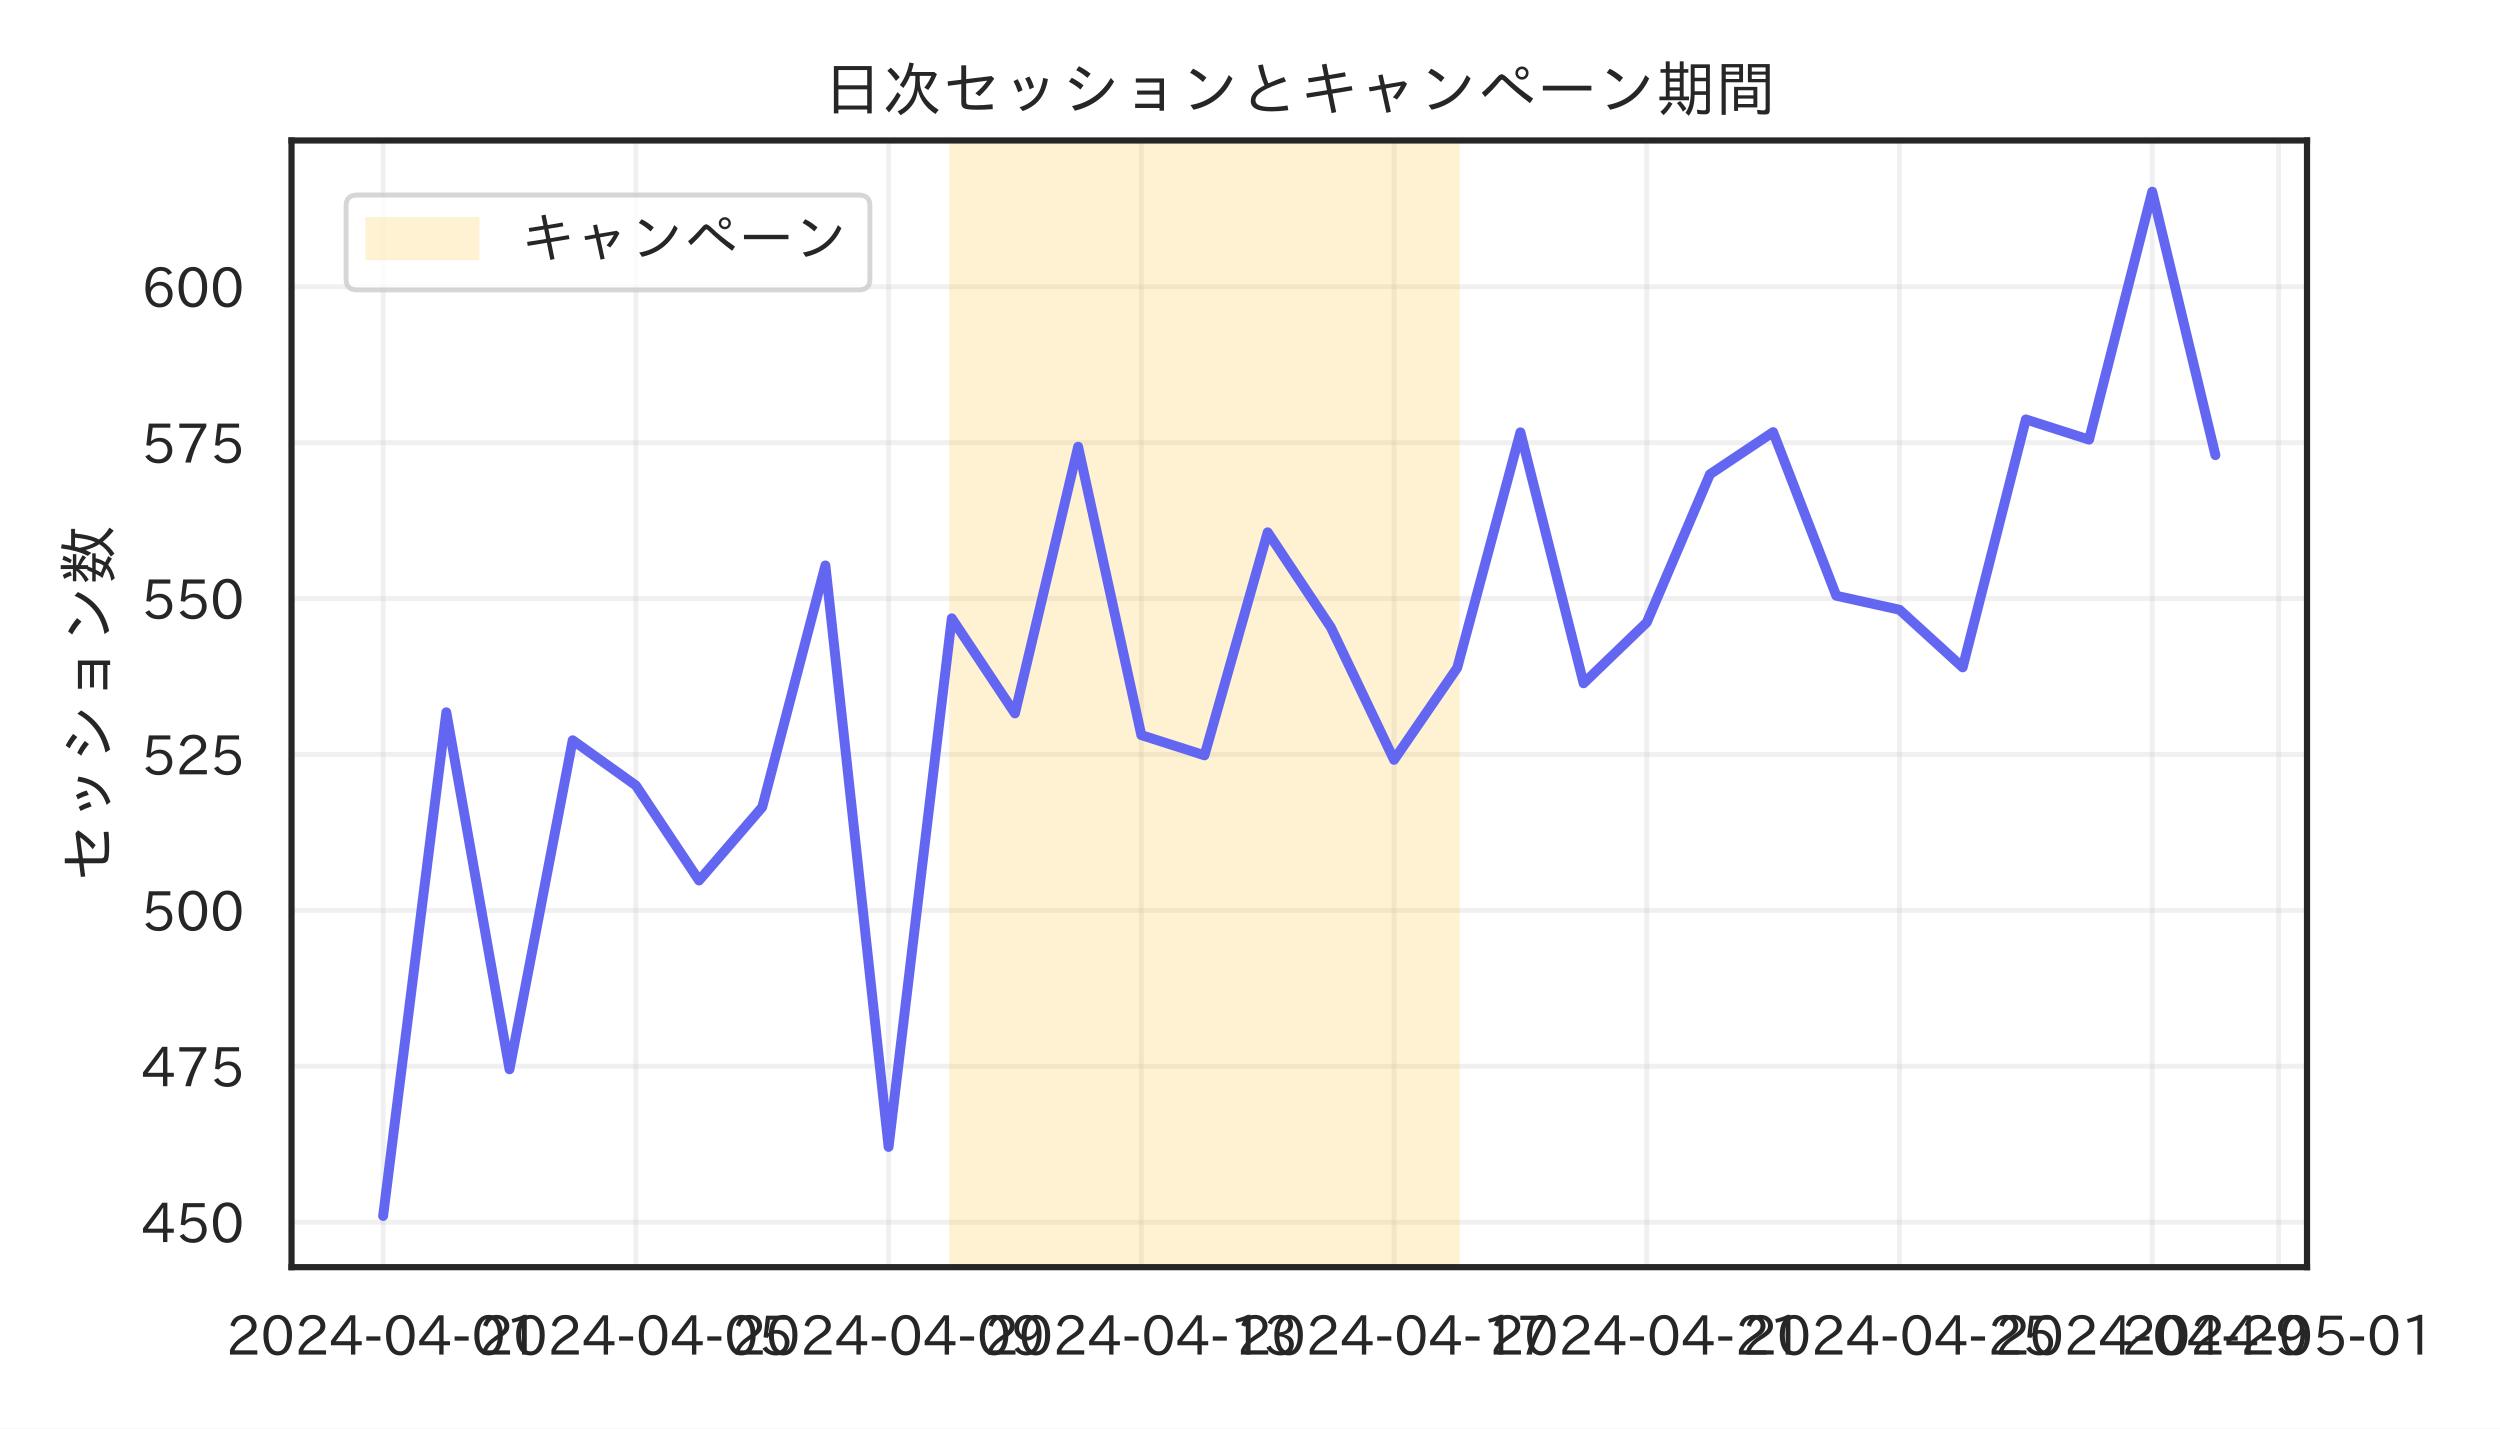
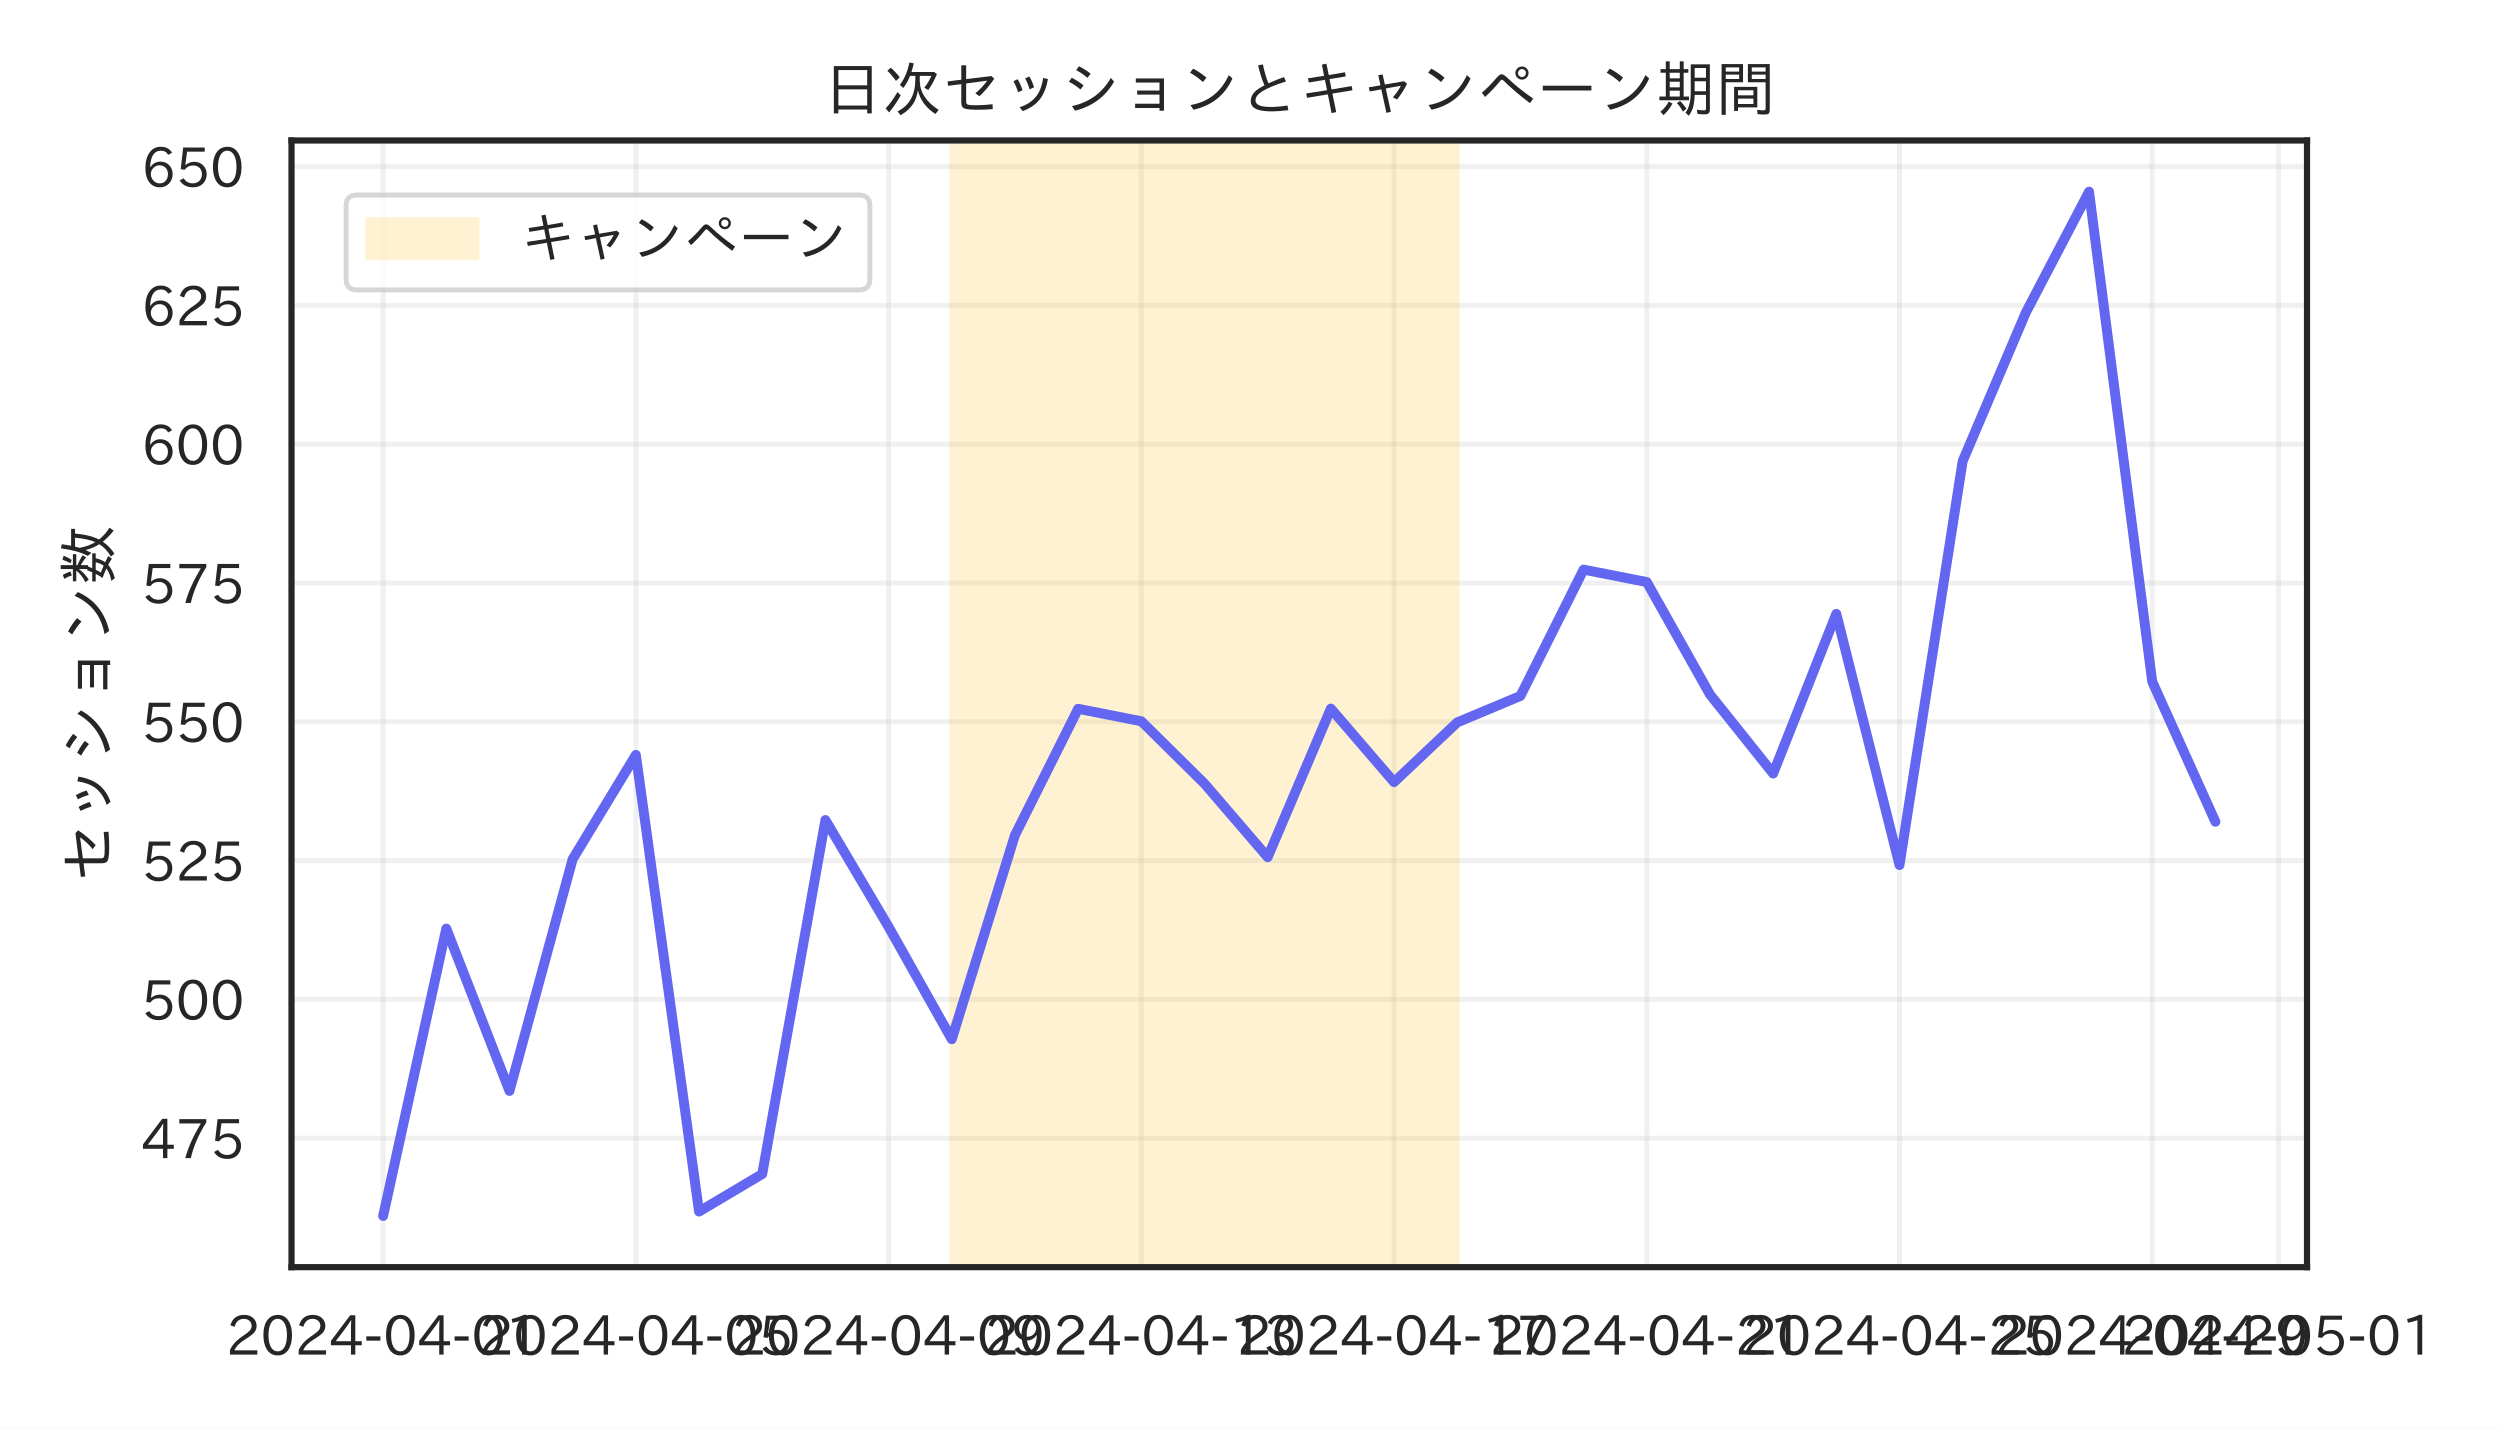
<svg xmlns="http://www.w3.org/2000/svg" xmlns:xlink="http://www.w3.org/1999/xlink" width="504pt" height="288pt" viewBox="0 0 504 288" version="1.1">
  <defs>
    <style type="text/css">*{stroke-linejoin: round; stroke-linecap: butt}</style>
  </defs>
  <g id="figure_1">
    <g id="patch_1">
      <path d="M 0 288  L 504 288  L 504 0  L 0 0  z " style="fill: #ffffff" />
    </g>
    <g id="axes_1">
      <g id="patch_2">
        <path d="M 58.77 255.46  L 465.095 255.46  L 465.095 28.32  L 58.77 28.32  z " style="fill: #ffffff" />
      </g>
      <g id="matplotlib.axis_1">
        <g id="xtick_1">
          <g id="line2d_1">
-             <path d="M 77.239 255.46  L 77.239 28.32  " clip-path="url(#pba452b7350)" style="fill: none; stroke: #cccccc; stroke-opacity: 0.3; stroke-linecap: round" />
+             <path d="M 77.239 255.46  L 77.239 28.32  " clip-path="url(#pf6997ef265)" style="fill: none; stroke: #cccccc; stroke-opacity: 0.3; stroke-linecap: round" />
          </g>
          <g id="text_1">
            <g style="fill: #262626" transform="translate(45.58854 273.1997) scale(0.11 -0.11)">
              <defs>
                <path id="IPAexGothic-32" d="M 3659 63  L 447 63  L 447 594  Q 825 1475 1894 2203  L 2072 2322  Q 2619 2697 2791 2906  Q 2988 3153 2988 3444  Q 2988 3772 2756 4003  Q 2500 4259 2084 4259  Q 1250 4259 991 3328  L 497 3506  Q 853 4725 2116 4725  Q 2806 4725 3216 4316  Q 3575 3947 3575 3425  Q 3575 3038 3344 2722  Q 3131 2416 2366 1938  L 2231 1856  Q 1256 1253 978 569  L 3659 569  L 3659 63  z " transform="scale(0.015625)" />
                <path id="IPAexGothic-30" d="M 2038 4725  Q 2881 4725 3334 3944  Q 3694 3325 3694 2344  Q 3694 1372 3334 741  Q 2888 -31 2016 -31  Q 1147 -31 700 741  Q 341 1372 341 2350  Q 341 3713 1000 4334  Q 1419 4725 2038 4725  z M 2016 4266  Q 1516 4266 1228 3759  Q 934 3247 934 2344  Q 934 1456 1222 947  Q 1513 447 2016 447  Q 2619 447 2909 1153  Q 3100 1622 3100 2375  Q 3100 3256 2806 3759  Q 2509 4266 2016 4266  z " transform="scale(0.015625)" />
                <path id="IPAexGothic-34" d="M 3813 1159  L 3059 1159  L 3059 63  L 2547 63  L 2547 1159  L 197 1159  L 197 1672  L 2456 4678  L 3059 4678  L 3059 1634  L 3813 1634  L 3813 1159  z M 2578 4109  L 2559 4109  Q 2278 3656 2003 3284  L 759 1634  L 2547 1634  L 2547 3144  Q 2547 3481 2578 4109  z " transform="scale(0.015625)" />
                <path id="IPAexGothic-2d" d="M 1969 1703  L 319 1703  L 319 2203  L 1969 2203  L 1969 1703  z " transform="scale(0.015625)" />
                <path id="IPAexGothic-31" d="M 2463 63  L 1900 63  L 1900 4103  Q 1372 3922 788 3797  L 684 4231  Q 1519 4441 2106 4731  L 2463 4731  L 2463 63  z " transform="scale(0.015625)" />
              </defs>
              <use xlink:href="#IPAexGothic-32" />
              <use xlink:href="#IPAexGothic-30" transform="translate(62.98828 0)" />
              <use xlink:href="#IPAexGothic-32" transform="translate(125.9766 0)" />
              <use xlink:href="#IPAexGothic-34" transform="translate(188.9648 0)" />
              <use xlink:href="#IPAexGothic-2d" transform="translate(251.9531 0)" />
              <use xlink:href="#IPAexGothic-30" transform="translate(287.7441 0)" />
              <use xlink:href="#IPAexGothic-34" transform="translate(350.7324 0)" />
              <use xlink:href="#IPAexGothic-2d" transform="translate(413.7207 0)" />
              <use xlink:href="#IPAexGothic-30" transform="translate(449.5117 0)" />
              <use xlink:href="#IPAexGothic-31" transform="translate(512.5 0)" />
            </g>
          </g>
        </g>
        <g id="xtick_2">
          <g id="line2d_2">
-             <path d="M 128.189 255.46  L 128.189 28.32  " clip-path="url(#pba452b7350)" style="fill: none; stroke: #cccccc; stroke-opacity: 0.3; stroke-linecap: round" />
+             <path d="M 128.189 255.46  L 128.189 28.32  " clip-path="url(#pf6997ef265)" style="fill: none; stroke: #cccccc; stroke-opacity: 0.3; stroke-linecap: round" />
          </g>
          <g id="text_2">
            <g style="fill: #262626" transform="translate(96.53839 273.1997) scale(0.11 -0.11)">
              <defs>
                <path id="IPAexGothic-35" d="M 1178 2603  Q 1634 2963 2172 2963  Q 2816 2963 3241 2528  Q 3638 2113 3638 1497  Q 3638 938 3297 513  Q 2869 -31 2031 -31  Q 959 -31 469 784  L 938 1028  Q 1309 434 2013 434  Q 2466 434 2769 716  Q 3081 1013 3081 1503  Q 3081 1966 2806 2241  Q 2519 2528 2056 2528  Q 1406 2528 1072 2028  L 591 2091  L 884 4634  L 3406 4634  L 3406 4153  L 1341 4153  L 1134 2603  L 1178 2603  z " transform="scale(0.015625)" />
              </defs>
              <use xlink:href="#IPAexGothic-32" />
              <use xlink:href="#IPAexGothic-30" transform="translate(62.98828 0)" />
              <use xlink:href="#IPAexGothic-32" transform="translate(125.9766 0)" />
              <use xlink:href="#IPAexGothic-34" transform="translate(188.9648 0)" />
              <use xlink:href="#IPAexGothic-2d" transform="translate(251.9531 0)" />
              <use xlink:href="#IPAexGothic-30" transform="translate(287.7441 0)" />
              <use xlink:href="#IPAexGothic-34" transform="translate(350.7324 0)" />
              <use xlink:href="#IPAexGothic-2d" transform="translate(413.7207 0)" />
              <use xlink:href="#IPAexGothic-30" transform="translate(449.5117 0)" />
              <use xlink:href="#IPAexGothic-35" transform="translate(512.5 0)" />
            </g>
          </g>
        </g>
        <g id="xtick_3">
          <g id="line2d_3">
-             <path d="M 179.139 255.46  L 179.139 28.32  " clip-path="url(#pba452b7350)" style="fill: none; stroke: #cccccc; stroke-opacity: 0.3; stroke-linecap: round" />
+             <path d="M 179.139 255.46  L 179.139 28.32  " clip-path="url(#pf6997ef265)" style="fill: none; stroke: #cccccc; stroke-opacity: 0.3; stroke-linecap: round" />
          </g>
          <g id="text_3">
            <g style="fill: #262626" transform="translate(147.4882 273.1997) scale(0.11 -0.11)">
              <defs>
                <path id="IPAexGothic-39" d="M 2984 2356  Q 2544 1716 1813 1716  Q 1253 1716 847 2056  Q 366 2459 366 3163  Q 366 3813 769 4266  Q 1181 4725 1869 4725  Q 2800 4725 3241 3950  Q 3559 3378 3559 2472  Q 3559 1250 3041 588  Q 2553 -31 1769 -31  Q 859 -31 391 703  L 853 953  Q 1156 428 1753 428  Q 2922 428 3009 2356  L 2984 2356  z M 1888 4278  Q 1450 4278 1172 3950  Q 922 3653 922 3200  Q 922 2741 1159 2478  Q 1434 2163 1906 2163  Q 2431 2163 2728 2572  Q 2925 2847 2925 3169  Q 2925 3553 2694 3863  Q 2375 4278 1888 4278  z " transform="scale(0.015625)" />
              </defs>
              <use xlink:href="#IPAexGothic-32" />
              <use xlink:href="#IPAexGothic-30" transform="translate(62.98828 0)" />
              <use xlink:href="#IPAexGothic-32" transform="translate(125.9766 0)" />
              <use xlink:href="#IPAexGothic-34" transform="translate(188.9648 0)" />
              <use xlink:href="#IPAexGothic-2d" transform="translate(251.9531 0)" />
              <use xlink:href="#IPAexGothic-30" transform="translate(287.7441 0)" />
              <use xlink:href="#IPAexGothic-34" transform="translate(350.7324 0)" />
              <use xlink:href="#IPAexGothic-2d" transform="translate(413.7207 0)" />
              <use xlink:href="#IPAexGothic-30" transform="translate(449.5117 0)" />
              <use xlink:href="#IPAexGothic-39" transform="translate(512.5 0)" />
            </g>
          </g>
        </g>
        <g id="xtick_4">
          <g id="line2d_4">
-             <path d="M 230.089 255.46  L 230.089 28.32  " clip-path="url(#pba452b7350)" style="fill: none; stroke: #cccccc; stroke-opacity: 0.3; stroke-linecap: round" />
+             <path d="M 230.089 255.46  L 230.089 28.32  " clip-path="url(#pf6997ef265)" style="fill: none; stroke: #cccccc; stroke-opacity: 0.3; stroke-linecap: round" />
          </g>
          <g id="text_4">
            <g style="fill: #262626" transform="translate(198.4381 273.1997) scale(0.11 -0.11)">
              <defs>
                <path id="IPAexGothic-33" d="M 2381 2419  Q 3506 2216 3506 1278  Q 3506 716 3128 356  Q 2709 -31 1944 -31  Q 797 -31 288 881  L 756 1131  Q 1109 441 1938 441  Q 2425 441 2694 691  Q 2950 928 2950 1291  Q 2950 1719 2566 1978  Q 2216 2213 1644 2213  L 1363 2213  L 1363 2669  L 1656 2669  Q 2231 2669 2534 2888  Q 2859 3119 2859 3509  Q 2859 3934 2494 4138  Q 2259 4278 1931 4278  Q 1238 4278 903 3578  L 434 3803  Q 897 4725 1938 4725  Q 2597 4725 3006 4394  Q 3416 4069 3416 3534  Q 3416 3028 3019 2706  Q 2763 2500 2381 2444  L 2381 2419  z " transform="scale(0.015625)" />
              </defs>
              <use xlink:href="#IPAexGothic-32" />
              <use xlink:href="#IPAexGothic-30" transform="translate(62.98828 0)" />
              <use xlink:href="#IPAexGothic-32" transform="translate(125.9766 0)" />
              <use xlink:href="#IPAexGothic-34" transform="translate(188.9648 0)" />
              <use xlink:href="#IPAexGothic-2d" transform="translate(251.9531 0)" />
              <use xlink:href="#IPAexGothic-30" transform="translate(287.7441 0)" />
              <use xlink:href="#IPAexGothic-34" transform="translate(350.7324 0)" />
              <use xlink:href="#IPAexGothic-2d" transform="translate(413.7207 0)" />
              <use xlink:href="#IPAexGothic-31" transform="translate(449.5117 0)" />
              <use xlink:href="#IPAexGothic-33" transform="translate(512.5 0)" />
            </g>
          </g>
        </g>
        <g id="xtick_5">
          <g id="line2d_5">
-             <path d="M 281.039 255.46  L 281.039 28.32  " clip-path="url(#pba452b7350)" style="fill: none; stroke: #cccccc; stroke-opacity: 0.3; stroke-linecap: round" />
+             <path d="M 281.039 255.46  L 281.039 28.32  " clip-path="url(#pf6997ef265)" style="fill: none; stroke: #cccccc; stroke-opacity: 0.3; stroke-linecap: round" />
          </g>
          <g id="text_5">
            <g style="fill: #262626" transform="translate(249.3879 273.1997) scale(0.11 -0.11)">
              <defs>
                <path id="IPAexGothic-37" d="M 3597 4263  Q 2238 2106 1778 63  L 1131 63  Q 1581 1834 2950 4128  L 428 4128  L 428 4634  L 3597 4634  L 3597 4263  z " transform="scale(0.015625)" />
              </defs>
              <use xlink:href="#IPAexGothic-32" />
              <use xlink:href="#IPAexGothic-30" transform="translate(62.98828 0)" />
              <use xlink:href="#IPAexGothic-32" transform="translate(125.9766 0)" />
              <use xlink:href="#IPAexGothic-34" transform="translate(188.9648 0)" />
              <use xlink:href="#IPAexGothic-2d" transform="translate(251.9531 0)" />
              <use xlink:href="#IPAexGothic-30" transform="translate(287.7441 0)" />
              <use xlink:href="#IPAexGothic-34" transform="translate(350.7324 0)" />
              <use xlink:href="#IPAexGothic-2d" transform="translate(413.7207 0)" />
              <use xlink:href="#IPAexGothic-31" transform="translate(449.5117 0)" />
              <use xlink:href="#IPAexGothic-37" transform="translate(512.5 0)" />
            </g>
          </g>
        </g>
        <g id="xtick_6">
          <g id="line2d_6">
-             <path d="M 331.989 255.46  L 331.989 28.32  " clip-path="url(#pba452b7350)" style="fill: none; stroke: #cccccc; stroke-opacity: 0.3; stroke-linecap: round" />
+             <path d="M 331.989 255.46  L 331.989 28.32  " clip-path="url(#pf6997ef265)" style="fill: none; stroke: #cccccc; stroke-opacity: 0.3; stroke-linecap: round" />
          </g>
          <g id="text_6">
            <g style="fill: #262626" transform="translate(300.3378 273.1997) scale(0.11 -0.11)">
              <use xlink:href="#IPAexGothic-32" />
              <use xlink:href="#IPAexGothic-30" transform="translate(62.98828 0)" />
              <use xlink:href="#IPAexGothic-32" transform="translate(125.9766 0)" />
              <use xlink:href="#IPAexGothic-34" transform="translate(188.9648 0)" />
              <use xlink:href="#IPAexGothic-2d" transform="translate(251.9531 0)" />
              <use xlink:href="#IPAexGothic-30" transform="translate(287.7441 0)" />
              <use xlink:href="#IPAexGothic-34" transform="translate(350.7324 0)" />
              <use xlink:href="#IPAexGothic-2d" transform="translate(413.7207 0)" />
              <use xlink:href="#IPAexGothic-32" transform="translate(449.5117 0)" />
              <use xlink:href="#IPAexGothic-31" transform="translate(512.5 0)" />
            </g>
          </g>
        </g>
        <g id="xtick_7">
          <g id="line2d_7">
-             <path d="M 382.938 255.46  L 382.938 28.32  " clip-path="url(#pba452b7350)" style="fill: none; stroke: #cccccc; stroke-opacity: 0.3; stroke-linecap: round" />
+             <path d="M 382.938 255.46  L 382.938 28.32  " clip-path="url(#pf6997ef265)" style="fill: none; stroke: #cccccc; stroke-opacity: 0.3; stroke-linecap: round" />
          </g>
          <g id="text_7">
            <g style="fill: #262626" transform="translate(351.2876 273.1997) scale(0.11 -0.11)">
              <use xlink:href="#IPAexGothic-32" />
              <use xlink:href="#IPAexGothic-30" transform="translate(62.98828 0)" />
              <use xlink:href="#IPAexGothic-32" transform="translate(125.9766 0)" />
              <use xlink:href="#IPAexGothic-34" transform="translate(188.9648 0)" />
              <use xlink:href="#IPAexGothic-2d" transform="translate(251.9531 0)" />
              <use xlink:href="#IPAexGothic-30" transform="translate(287.7441 0)" />
              <use xlink:href="#IPAexGothic-34" transform="translate(350.7324 0)" />
              <use xlink:href="#IPAexGothic-2d" transform="translate(413.7207 0)" />
              <use xlink:href="#IPAexGothic-32" transform="translate(449.5117 0)" />
              <use xlink:href="#IPAexGothic-35" transform="translate(512.5 0)" />
            </g>
          </g>
        </g>
        <g id="xtick_8">
          <g id="line2d_8">
-             <path d="M 433.888 255.46  L 433.888 28.32  " clip-path="url(#pba452b7350)" style="fill: none; stroke: #cccccc; stroke-opacity: 0.3; stroke-linecap: round" />
+             <path d="M 433.888 255.46  L 433.888 28.32  " clip-path="url(#pf6997ef265)" style="fill: none; stroke: #cccccc; stroke-opacity: 0.3; stroke-linecap: round" />
          </g>
          <g id="text_8">
            <g style="fill: #262626" transform="translate(402.2375 273.1997) scale(0.11 -0.11)">
              <use xlink:href="#IPAexGothic-32" />
              <use xlink:href="#IPAexGothic-30" transform="translate(62.98828 0)" />
              <use xlink:href="#IPAexGothic-32" transform="translate(125.9766 0)" />
              <use xlink:href="#IPAexGothic-34" transform="translate(188.9648 0)" />
              <use xlink:href="#IPAexGothic-2d" transform="translate(251.9531 0)" />
              <use xlink:href="#IPAexGothic-30" transform="translate(287.7441 0)" />
              <use xlink:href="#IPAexGothic-34" transform="translate(350.7324 0)" />
              <use xlink:href="#IPAexGothic-2d" transform="translate(413.7207 0)" />
              <use xlink:href="#IPAexGothic-32" transform="translate(449.5117 0)" />
              <use xlink:href="#IPAexGothic-39" transform="translate(512.5 0)" />
            </g>
          </g>
        </g>
        <g id="xtick_9">
          <g id="line2d_9">
-             <path d="M 459.363 255.46  L 459.363 28.32  " clip-path="url(#pba452b7350)" style="fill: none; stroke: #cccccc; stroke-opacity: 0.3; stroke-linecap: round" />
+             <path d="M 459.363 255.46  L 459.363 28.32  " clip-path="url(#pf6997ef265)" style="fill: none; stroke: #cccccc; stroke-opacity: 0.3; stroke-linecap: round" />
          </g>
          <g id="text_9">
            <g style="fill: #262626" transform="translate(427.7124 273.1997) scale(0.11 -0.11)">
              <use xlink:href="#IPAexGothic-32" />
              <use xlink:href="#IPAexGothic-30" transform="translate(62.98828 0)" />
              <use xlink:href="#IPAexGothic-32" transform="translate(125.9766 0)" />
              <use xlink:href="#IPAexGothic-34" transform="translate(188.9648 0)" />
              <use xlink:href="#IPAexGothic-2d" transform="translate(251.9531 0)" />
              <use xlink:href="#IPAexGothic-30" transform="translate(287.7441 0)" />
              <use xlink:href="#IPAexGothic-35" transform="translate(350.7324 0)" />
              <use xlink:href="#IPAexGothic-2d" transform="translate(413.7207 0)" />
              <use xlink:href="#IPAexGothic-30" transform="translate(449.5117 0)" />
              <use xlink:href="#IPAexGothic-31" transform="translate(512.5 0)" />
            </g>
          </g>
        </g>
      </g>
      <g id="matplotlib.axis_2">
        <g id="ytick_1">
          <g id="line2d_10">
-             <path d="M 58.77 246.393  L 465.095 246.393  " clip-path="url(#pba452b7350)" style="fill: none; stroke: #cccccc; stroke-opacity: 0.3; stroke-linecap: round" />
+             <path d="M 58.77 229.465  L 465.095 229.465  " clip-path="url(#pf6997ef265)" style="fill: none; stroke: #cccccc; stroke-opacity: 0.3; stroke-linecap: round" />
          </g>
          <g id="text_10">
-             <g style="fill: #262626" transform="translate(28.48516 250.5125) scale(0.11 -0.11)">
-               <use xlink:href="#IPAexGothic-34" />
-               <use xlink:href="#IPAexGothic-35" transform="translate(62.98828 0)" />
-               <use xlink:href="#IPAexGothic-30" transform="translate(125.9766 0)" />
-             </g>
-           </g>
-         </g>
-         <g id="ytick_2">
-           <g id="line2d_11">
-             <path d="M 58.77 214.962  L 465.095 214.962  " clip-path="url(#pba452b7350)" style="fill: none; stroke: #cccccc; stroke-opacity: 0.3; stroke-linecap: round" />
-           </g>
-           <g id="text_11">
-             <g style="fill: #262626" transform="translate(28.48516 219.0815) scale(0.11 -0.11)">
+             <g style="fill: #262626" transform="translate(28.48516 233.5851) scale(0.11 -0.11)">
              <use xlink:href="#IPAexGothic-34" />
              <use xlink:href="#IPAexGothic-37" transform="translate(62.98828 0)" />
              <use xlink:href="#IPAexGothic-35" transform="translate(125.9766 0)" />
            </g>
          </g>
        </g>
+         <g id="ytick_2">
+           <g id="line2d_11">
+             <path d="M 58.77 201.483  L 465.095 201.483  " clip-path="url(#pf6997ef265)" style="fill: none; stroke: #cccccc; stroke-opacity: 0.3; stroke-linecap: round" />
+           </g>
+           <g id="text_11">
+             <g style="fill: #262626" transform="translate(28.48516 205.6027) scale(0.11 -0.11)">
+               <use xlink:href="#IPAexGothic-35" />
+               <use xlink:href="#IPAexGothic-30" transform="translate(62.98828 0)" />
+               <use xlink:href="#IPAexGothic-30" transform="translate(125.9766 0)" />
+             </g>
+           </g>
+         </g>
        <g id="ytick_3">
          <g id="line2d_12">
-             <path d="M 58.77 183.531  L 465.095 183.531  " clip-path="url(#pba452b7350)" style="fill: none; stroke: #cccccc; stroke-opacity: 0.3; stroke-linecap: round" />
+             <path d="M 58.77 173.5  L 465.095 173.5  " clip-path="url(#pf6997ef265)" style="fill: none; stroke: #cccccc; stroke-opacity: 0.3; stroke-linecap: round" />
          </g>
          <g id="text_12">
-             <g style="fill: #262626" transform="translate(28.48516 187.6505) scale(0.11 -0.11)">
-               <use xlink:href="#IPAexGothic-35" />
-               <use xlink:href="#IPAexGothic-30" transform="translate(62.98828 0)" />
-               <use xlink:href="#IPAexGothic-30" transform="translate(125.9766 0)" />
-             </g>
-           </g>
-         </g>
-         <g id="ytick_4">
-           <g id="line2d_13">
-             <path d="M 58.77 152.1  L 465.095 152.1  " clip-path="url(#pba452b7350)" style="fill: none; stroke: #cccccc; stroke-opacity: 0.3; stroke-linecap: round" />
-           </g>
-           <g id="text_13">
-             <g style="fill: #262626" transform="translate(28.48516 156.2195) scale(0.11 -0.11)">
+             <g style="fill: #262626" transform="translate(28.48516 177.6203) scale(0.11 -0.11)">
              <use xlink:href="#IPAexGothic-35" />
              <use xlink:href="#IPAexGothic-32" transform="translate(62.98828 0)" />
              <use xlink:href="#IPAexGothic-35" transform="translate(125.9766 0)" />
            </g>
          </g>
        </g>
-         <g id="ytick_5">
-           <g id="line2d_14">
-             <path d="M 58.77 120.669  L 465.095 120.669  " clip-path="url(#pba452b7350)" style="fill: none; stroke: #cccccc; stroke-opacity: 0.3; stroke-linecap: round" />
-           </g>
-           <g id="text_14">
-             <g style="fill: #262626" transform="translate(28.48516 124.7885) scale(0.11 -0.11)">
+         <g id="ytick_4">
+           <g id="line2d_13">
+             <path d="M 58.77 145.518  L 465.095 145.518  " clip-path="url(#pf6997ef265)" style="fill: none; stroke: #cccccc; stroke-opacity: 0.3; stroke-linecap: round" />
+           </g>
+           <g id="text_13">
+             <g style="fill: #262626" transform="translate(28.48516 149.6379) scale(0.11 -0.11)">
              <use xlink:href="#IPAexGothic-35" />
              <use xlink:href="#IPAexGothic-35" transform="translate(62.98828 0)" />
              <use xlink:href="#IPAexGothic-30" transform="translate(125.9766 0)" />
            </g>
          </g>
        </g>
-         <g id="ytick_6">
-           <g id="line2d_15">
-             <path d="M 58.77 89.238  L 465.095 89.238  " clip-path="url(#pba452b7350)" style="fill: none; stroke: #cccccc; stroke-opacity: 0.3; stroke-linecap: round" />
-           </g>
-           <g id="text_15">
-             <g style="fill: #262626" transform="translate(28.48516 93.35748) scale(0.11 -0.11)">
+         <g id="ytick_5">
+           <g id="line2d_14">
+             <path d="M 58.77 117.536  L 465.095 117.536  " clip-path="url(#pf6997ef265)" style="fill: none; stroke: #cccccc; stroke-opacity: 0.3; stroke-linecap: round" />
+           </g>
+           <g id="text_14">
+             <g style="fill: #262626" transform="translate(28.48516 121.6555) scale(0.11 -0.11)">
              <use xlink:href="#IPAexGothic-35" />
              <use xlink:href="#IPAexGothic-37" transform="translate(62.98828 0)" />
              <use xlink:href="#IPAexGothic-35" transform="translate(125.9766 0)" />
            </g>
          </g>
        </g>
+         <g id="ytick_6">
+           <g id="line2d_15">
+             <path d="M 58.77 89.553  L 465.095 89.553  " clip-path="url(#pf6997ef265)" style="fill: none; stroke: #cccccc; stroke-opacity: 0.3; stroke-linecap: round" />
+           </g>
+           <g id="text_15">
+             <g style="fill: #262626" transform="translate(28.48516 93.67308) scale(0.11 -0.11)">
+               <defs>
+                 <path id="IPAexGothic-36" d="M 1056 2328  Q 1509 2981 2234 2981  Q 2906 2981 3316 2513  Q 3675 2106 3675 1522  Q 3675 884 3272 434  Q 2853 -31 2178 -31  Q 1375 -31 922 581  Q 481 1178 481 2228  Q 481 3425 1013 4109  Q 1494 4725 2272 4725  Q 3191 4725 3609 4025  L 3150 3775  Q 2894 4266 2300 4266  Q 1119 4266 1031 2328  L 1056 2328  z M 2141 2547  Q 1684 2547 1384 2206  Q 1116 1900 1116 1541  Q 1116 1156 1353 844  Q 1672 428 2159 428  Q 2669 428 2941 844  Q 3125 1128 3125 1503  Q 3125 1944 2881 2228  Q 2600 2547 2141 2547  z " transform="scale(0.015625)" />
+               </defs>
+               <use xlink:href="#IPAexGothic-36" />
+               <use xlink:href="#IPAexGothic-30" transform="translate(62.98828 0)" />
+               <use xlink:href="#IPAexGothic-30" transform="translate(125.9766 0)" />
+             </g>
+           </g>
+         </g>
        <g id="ytick_7">
          <g id="line2d_16">
-             <path d="M 58.77 57.807  L 465.095 57.807  " clip-path="url(#pba452b7350)" style="fill: none; stroke: #cccccc; stroke-opacity: 0.3; stroke-linecap: round" />
+             <path d="M 58.77 61.571  L 465.095 61.571  " clip-path="url(#pf6997ef265)" style="fill: none; stroke: #cccccc; stroke-opacity: 0.3; stroke-linecap: round" />
          </g>
          <g id="text_16">
-             <g style="fill: #262626" transform="translate(28.48516 61.92647) scale(0.11 -0.11)">
-               <defs>
-                 <path id="IPAexGothic-36" d="M 1056 2328  Q 1509 2981 2234 2981  Q 2906 2981 3316 2513  Q 3675 2106 3675 1522  Q 3675 884 3272 434  Q 2853 -31 2178 -31  Q 1375 -31 922 581  Q 481 1178 481 2228  Q 481 3425 1013 4109  Q 1494 4725 2272 4725  Q 3191 4725 3609 4025  L 3150 3775  Q 2894 4266 2300 4266  Q 1119 4266 1031 2328  L 1056 2328  z M 2141 2547  Q 1684 2547 1384 2206  Q 1116 1900 1116 1541  Q 1116 1156 1353 844  Q 1672 428 2159 428  Q 2669 428 2941 844  Q 3125 1128 3125 1503  Q 3125 1944 2881 2228  Q 2600 2547 2141 2547  z " transform="scale(0.015625)" />
-               </defs>
+             <g style="fill: #262626" transform="translate(28.48516 65.69067) scale(0.11 -0.11)">
              <use xlink:href="#IPAexGothic-36" />
-               <use xlink:href="#IPAexGothic-30" transform="translate(62.98828 0)" />
+               <use xlink:href="#IPAexGothic-32" transform="translate(62.98828 0)" />
+               <use xlink:href="#IPAexGothic-35" transform="translate(125.9766 0)" />
+             </g>
+           </g>
+         </g>
+         <g id="ytick_8">
+           <g id="line2d_17">
+             <path d="M 58.77 33.588  L 465.095 33.588  " clip-path="url(#pf6997ef265)" style="fill: none; stroke: #cccccc; stroke-opacity: 0.3; stroke-linecap: round" />
+           </g>
+           <g id="text_17">
+             <g style="fill: #262626" transform="translate(28.48516 37.70826) scale(0.11 -0.11)">
+               <use xlink:href="#IPAexGothic-36" />
+               <use xlink:href="#IPAexGothic-35" transform="translate(62.98828 0)" />
              <use xlink:href="#IPAexGothic-30" transform="translate(125.9766 0)" />
            </g>
          </g>
        </g>
-         <g id="text_17">
+         <g id="text_18">
          <g style="fill: #262626" transform="translate(22.20516 177.89) rotate(-90) scale(0.12 -0.12)">
            <defs>
              <path id="IPAexGothic-30bb" d="M 2059 4878  L 2584 4878  L 2584 3397  L 5291 3731  L 5606 3444  Q 4838 2313 4006 1556  L 3569 1875  Q 4297 2459 4844 3231  L 2584 2931  L 2584 978  Q 2584 734 2738 669  Q 2922 584 3616 584  Q 4419 584 5425 697  L 5444 172  Q 4563 103 3844 103  Q 2678 103 2359 256  Q 2059 403 2059 863  L 2059 2859  L 638 2675  L 588 3150  L 2059 3334  L 2059 4878  z " transform="scale(0.015625)" />
              <path id="IPAexGothic-30c3" d="M 1775 1984  Q 1553 2666 1275 3175  L 1716 3391  Q 2034 2866 2247 2209  L 1775 1984  z M 3003 2297  Q 2813 2978 2522 3469  L 2978 3681  Q 3291 3166 3484 2522  L 3003 2297  z M 1928 372  Q 3094 744 3731 1569  Q 4275 2263 4469 3525  L 4975 3406  Q 4734 1975 4016 1119  Q 3406 391 2266 -44  L 1928 372  z " transform="scale(0.015625)" />
              <path id="IPAexGothic-30b7" d="M 2828 3531  Q 2219 4056 1613 4359  L 1913 4781  Q 2503 4491 3169 3981  L 2828 3531  z M 1163 500  Q 3944 1094 5338 3525  L 5688 3128  Q 4297 700 1484 0  L 1163 500  z M 2072 2278  Q 1466 2800 831 3109  L 1131 3541  Q 1806 3213 2406 2725  L 2072 2278  z " transform="scale(0.015625)" />
              <path id="IPAexGothic-30e7" d="M 1625 3469  L 4653 3469  L 4653 0  L 4172 0  L 4172 294  L 1553 294  L 1553 753  L 4172 753  L 4172 1734  L 1766 1734  L 1766 2169  L 4172 2169  L 4172 3028  L 1625 3028  L 1625 3469  z " transform="scale(0.015625)" />
              <path id="IPAexGothic-30f3" d="M 2444 3084  Q 1816 3656 1056 4084  L 1381 4519  Q 2063 4191 2816 3559  L 2444 3084  z M 1100 609  Q 3984 1106 5216 3828  L 5619 3469  Q 4413 794 1434 103  L 1100 609  z " transform="scale(0.015625)" />
              <path id="IPAexGothic-6570" d="M 2847 1553  Q 2741 1006 2425 534  Q 2625 441 3091 203  L 2809 -188  Q 2541 0 2144 209  Q 1569 -291 703 -500  L 422 -125  Q 1263 19 1747 406  Q 1222 650 734 816  Q 975 1172 1147 1503  L 1172 1553  L 359 1553  L 359 1925  L 1344 1925  Q 1406 2066 1569 2475  L 1691 2450  L 1691 3372  Q 1250 2738 550 2303  L 275 2663  Q 1019 3013 1528 3641  L 378 3641  L 378 4006  L 1691 4006  L 1691 5313  L 2113 5313  L 2113 4006  L 3297 4006  L 3297 3641  L 2113 3641  L 2113 3513  Q 2659 3291 3175 2963  L 2956 2584  Q 2553 2922 2113 3159  L 2113 2372  L 1966 2372  Q 1928 2288 1872 2141  Q 1806 1975 1784 1925  L 3378 1925  L 3378 1553  L 2847 1553  z M 2419 1553  L 1613 1553  Q 1478 1269 1313 997  Q 1559 909 2047 703  Q 2313 1047 2419 1553  z M 4363 1163  Q 3953 1781 3738 2638  Q 3575 2281 3428 2016  L 3103 2406  Q 3675 3444 3916 5291  L 4363 5200  Q 4284 4666 4197 4197  L 6009 4197  L 6009 3775  L 5503 3775  Q 5397 2275 4869 1191  Q 5419 503 6144 75  L 5822 -378  Q 5188 106 4631 788  Q 4113 34 3341 -463  L 3031 -78  Q 3888 406 4363 1163  z M 4588 1594  Q 4938 2388 5059 3775  L 4100 3775  Q 4041 3519 3972 3288  Q 3981 3250 3991 3194  Q 4175 2256 4588 1594  z M 1003 4116  Q 878 4544 638 4934  L 1053 5094  Q 1247 4788 1438 4269  L 1003 4116  z M 2316 4269  Q 2550 4688 2688 5131  L 3128 4997  Q 2966 4588 2675 4128  L 2316 4269  z " transform="scale(0.015625)" />
            </defs>
            <use xlink:href="#IPAexGothic-30bb" />
            <use xlink:href="#IPAexGothic-30c3" transform="translate(100 0)" />
            <use xlink:href="#IPAexGothic-30b7" transform="translate(200 0)" />
            <use xlink:href="#IPAexGothic-30e7" transform="translate(300 0)" />
            <use xlink:href="#IPAexGothic-30f3" transform="translate(400 0)" />
            <use xlink:href="#IPAexGothic-6570" transform="translate(500 0)" />
          </g>
        </g>
      </g>
      <g id="patch_3">
-         <path d="M 191.876 255.46  L 293.776 255.46  L 293.776 28.32  L 191.876 28.32  z " clip-path="url(#pba452b7350)" style="fill: #fbbf24; opacity: 0.2; stroke: #fbbf24; stroke-linejoin: miter" />
-       </g>
-       <g id="line2d_17">
-         <path d="M 77.239 245.135  L 89.977 143.602  L 102.714 215.569  L 115.452 149.238  L 128.189 158.343  L 140.927 177.505  L 153.664 162.721  L 166.402 113.992  L 179.139 231.219  L 191.876 124.657  L 204.614 143.819  L 217.351 90.061  L 230.089 148.198  L 242.826 152.273  L 255.564 107.316  L 268.301 126.478  L 281.039 153.183  L 293.776 134.628  L 306.514 87.157  L 319.251 137.75  L 331.989 125.481  L 344.726 95.611  L 357.463 87.113  L 370.201 120.105  L 382.938 122.923  L 395.676 134.542  L 408.413 84.555  L 421.151 88.631  L 433.888 38.645  L 446.626 91.752  " clip-path="url(#pba452b7350)" style="fill: none; stroke: #6366f1; stroke-width: 2; stroke-linecap: round" />
+         <path d="M 191.876 255.46  L 293.776 255.46  L 293.776 28.32  L 191.876 28.32  z " clip-path="url(#pf6997ef265)" style="fill: #fbbf24; opacity: 0.2; stroke: #fbbf24; stroke-linejoin: miter" />
+       </g>
+       <g id="line2d_18">
+         <path d="M 77.239 245.135  L 89.977 187.202  L 102.714 219.932  L 115.452 173.192  L 128.189 152.195  L 140.927 244.248  L 153.664 236.683  L 166.402 165.318  L 179.139 186.855  L 191.876 209.511  L 204.614 168.367  L 217.351 142.894  L 230.089 145.402  L 242.826 157.985  L 255.564 172.806  L 268.301 142.855  L 281.039 157.676  L 293.776 145.634  L 306.514 140.308  L 319.251 114.834  L 331.989 117.343  L 344.726 139.999  L 357.463 155.939  L 370.201 123.75  L 382.938 174.388  L 395.676 92.95  L 408.413 62.999  L 421.151 38.645  L 433.888 137.413  L 446.626 165.665  " clip-path="url(#pf6997ef265)" style="fill: none; stroke: #6366f1; stroke-width: 2; stroke-linecap: round" />
      </g>
      <g id="patch_4">
        <path d="M 58.77 255.46  L 58.77 28.32  " style="fill: none; stroke: #262626; stroke-width: 1.25; stroke-linejoin: miter; stroke-linecap: square" />
      </g>
      <g id="patch_5">
        <path d="M 465.095 255.46  L 465.095 28.32  " style="fill: none; stroke: #262626; stroke-width: 1.25; stroke-linejoin: miter; stroke-linecap: square" />
      </g>
      <g id="patch_6">
        <path d="M 58.77 255.46  L 465.095 255.46  " style="fill: none; stroke: #262626; stroke-width: 1.25; stroke-linejoin: miter; stroke-linecap: square" />
      </g>
      <g id="patch_7">
        <path d="M 58.77 28.32  L 465.095 28.32  " style="fill: none; stroke: #262626; stroke-width: 1.25; stroke-linejoin: miter; stroke-linecap: square" />
      </g>
-       <g id="text_18">
+       <g id="text_19">
        <g style="fill: #262626" transform="translate(165.9325 22.32) scale(0.12 -0.12)">
          <defs>
            <path id="IPAexGothic-65e5" d="M 5231 4800  L 5231 -288  L 4744 -288  L 4744 128  L 1647 128  L 1647 -288  L 1159 -288  L 1159 4800  L 5231 4800  z M 1647 4372  L 1647 2731  L 4744 2731  L 4744 4372  L 1647 4372  z M 1647 2297  L 1647 556  L 4744 556  L 4744 2297  L 1647 2297  z " transform="scale(0.015625)" />
            <path id="IPAexGothic-6b21" d="M 3519 3750  L 2950 3750  Q 2678 3041 2231 2444  L 1853 2772  Q 2600 3756 2878 5184  L 3353 5094  Q 3241 4603 3103 4166  L 5541 4166  L 5841 3928  Q 5406 2903 4906 2222  L 4484 2481  Q 4963 3072 5247 3750  L 3994 3750  L 3994 3263  Q 3994 1384 6028 91  L 5681 -353  Q 4166 622 3794 2194  Q 3669 1413 3391 922  Q 2903 72 1931 -488  L 1613 -72  Q 3519 888 3519 3359  L 3519 3750  z M 1438 3200  Q 959 3884 509 4294  L 881 4628  Q 1413 4153 1841 3597  L 1438 3200  z M 325 250  Q 984 938 1600 2003  L 1950 1656  Q 1319 538 697 -184  L 325 250  z " transform="scale(0.015625)" />
            <path id="IPAexGothic-3068" d="M 5222 56  Q 4200 -72 3450 -72  Q 2478 -72 1941 113  Q 1184 372 1184 1038  Q 1184 1584 1594 2009  Q 1941 2369 2656 2725  Q 2231 3734 1972 4878  L 2491 4978  Q 2706 3884 3078 2950  Q 4250 3447 4756 3616  L 4978 3150  Q 3181 2575 2409 2078  Q 1691 1613 1691 1113  Q 1691 403 3322 403  Q 4125 403 5134 563  L 5222 56  z " transform="scale(0.015625)" />
            <path id="IPAexGothic-30ad" d="M 2919 5056  L 3169 3834  L 4916 4134  L 5000 3688  L 3253 3397  L 3475 2284  L 5634 2656  L 5722 2194  L 3566 1844  L 3969 -147  L 3475 -263  L 3072 1759  L 834 1388  L 744 1856  L 2984 2203  L 2759 3322  L 1019 3034  L 941 3488  L 2669 3750  L 2428 4959  L 2919 5056  z " transform="scale(0.015625)" />
            <path id="IPAexGothic-30e3" d="M 2559 3903  L 2803 2816  L 4863 3169  L 5191 2894  Q 4672 1875 4103 1203  L 3666 1447  Q 4175 2013 4525 2688  L 2900 2388  L 3450 -116  L 2969 -231  L 2419 2297  L 1172 2069  L 1075 2516  L 2328 2731  L 2094 3809  L 2559 3903  z " transform="scale(0.015625)" />
            <path id="IPAexGothic-30da" d="M 428 1938  Q 1119 2494 2100 3628  Q 2356 3922 2566 3922  Q 2772 3922 3181 3531  Q 4325 2425 5950 1303  L 5600 813  Q 3991 2028 2816 3188  Q 2653 3341 2584 3341  Q 2513 3341 2291 3072  Q 1703 2331 775 1478  L 428 1938  z M 4750 4756  Q 5059 4756 5269 4522  Q 5453 4319 5453 4053  Q 5453 3738 5219 3525  Q 5016 3341 4750 3341  Q 4434 3341 4222 3575  Q 4038 3778 4038 4053  Q 4038 4363 4272 4572  Q 4478 4756 4750 4756  z M 4750 4475  Q 4559 4475 4428 4334  Q 4319 4213 4319 4053  Q 4319 3859 4459 3731  Q 4584 3622 4750 3622  Q 4934 3622 5063 3763  Q 5172 3888 5172 4053  Q 5172 4238 5031 4366  Q 4909 4475 4750 4475  z " transform="scale(0.015625)" />
            <path id="IPAexGothic-30fc" d="M 588 2688  L 5809 2688  L 5809 2175  L 588 2175  L 588 2688  z " transform="scale(0.015625)" />
            <path id="IPAexGothic-671f" d="M 1009 4469  L 1009 5313  L 1431 5313  L 1431 4469  L 2513 4469  L 2513 5313  L 2928 5313  L 2928 4469  L 3434 4469  L 3434 4084  L 2928 4084  L 2928 1522  L 3503 1522  L 3503 1125  L 319 1125  L 319 1522  L 1009 1522  L 1009 4084  L 441 4084  L 441 4469  L 1009 4469  z M 2513 4084  L 1431 4084  L 1431 3481  L 2513 3481  L 2513 4084  z M 2513 3116  L 1431 3116  L 1431 2516  L 2513 2516  L 2513 3116  z M 2513 2156  L 1431 2156  L 1431 1522  L 2513 1522  L 2513 2156  z M 5747 4984  L 5747 72  Q 5747 -391 5216 -391  Q 4766 -391 4419 -347  L 4350 109  Q 4763 38 5138 38  Q 5331 38 5331 225  L 5331 1703  L 4113 1703  Q 4094 1028 3997 597  Q 3875 -16 3478 -544  L 3122 -206  Q 3691 491 3691 1997  L 3691 4984  L 5747 4984  z M 5331 4594  L 4113 4594  L 4113 3547  L 5331 3547  L 5331 4594  z M 5331 3163  L 4113 3163  L 4113 2088  L 5331 2088  L 5331 3163  z M 434 -109  Q 978 328 1331 984  L 1728 769  Q 1322 22 766 -475  L 434 -109  z M 2853 -97  Q 2559 453 2194 819  L 2547 1038  Q 2866 747 3231 219  L 2853 -97  z " transform="scale(0.015625)" />
            <path id="IPAexGothic-9593" d="M 4450 2566  L 4450 353  L 2375 353  L 2375 -25  L 1953 -25  L 1953 2566  L 4450 2566  z M 4028 2200  L 2375 2200  L 2375 1653  L 4028 1653  L 4028 2200  z M 4028 1300  L 2375 1300  L 2375 719  L 4028 719  L 4028 1300  z M 2913 5019  L 2913 3059  L 1056 3059  L 1056 -447  L 609 -447  L 609 5019  L 2913 5019  z M 1056 4659  L 1056 4206  L 2497 4206  L 2497 4659  L 1056 4659  z M 1056 3881  L 1056 3413  L 2497 3413  L 2497 3881  L 1056 3881  z M 5788 5019  L 5788 91  Q 5788 -225 5641 -331  Q 5525 -409 5231 -409  Q 4803 -409 4481 -366  L 4419 97  Q 4853 38 5128 38  Q 5341 38 5341 244  L 5341 3059  L 3438 3059  L 3438 5019  L 5788 5019  z M 3853 4659  L 3853 4206  L 5341 4206  L 5341 4659  L 3853 4659  z M 3853 3881  L 3853 3413  L 5341 3413  L 5341 3881  L 3853 3881  z " transform="scale(0.015625)" />
          </defs>
          <use xlink:href="#IPAexGothic-65e5" />
          <use xlink:href="#IPAexGothic-6b21" transform="translate(100 0)" />
          <use xlink:href="#IPAexGothic-30bb" transform="translate(200 0)" />
          <use xlink:href="#IPAexGothic-30c3" transform="translate(300 0)" />
          <use xlink:href="#IPAexGothic-30b7" transform="translate(400 0)" />
          <use xlink:href="#IPAexGothic-30e7" transform="translate(500 0)" />
          <use xlink:href="#IPAexGothic-30f3" transform="translate(600 0)" />
          <use xlink:href="#IPAexGothic-3068" transform="translate(700 0)" />
          <use xlink:href="#IPAexGothic-30ad" transform="translate(800 0)" />
          <use xlink:href="#IPAexGothic-30e3" transform="translate(900 0)" />
          <use xlink:href="#IPAexGothic-30f3" transform="translate(1000 0)" />
          <use xlink:href="#IPAexGothic-30da" transform="translate(1100 0)" />
          <use xlink:href="#IPAexGothic-30fc" transform="translate(1200 0)" />
          <use xlink:href="#IPAexGothic-30f3" transform="translate(1300 0)" />
          <use xlink:href="#IPAexGothic-671f" transform="translate(1400 0)" />
          <use xlink:href="#IPAexGothic-9593" transform="translate(1500 0)" />
        </g>
      </g>
      <g id="legend_1">
        <g id="patch_8">
          <path d="M 71.97 58.45  L 173.17 58.45  Q 175.37 58.45 175.37 56.25  L 175.37 41.52  Q 175.37 39.32 173.17 39.32  L 71.97 39.32  Q 69.77 39.32 69.77 41.52  L 69.77 56.25  Q 69.77 58.45 71.97 58.45  z " style="fill: #ffffff; opacity: 0.8; stroke: #cccccc; stroke-linejoin: miter" />
        </g>
        <g id="patch_9">
          <path d="M 74.17 51.96  L 96.17 51.96  L 96.17 44.26  L 74.17 44.26  z " style="fill: #fbbf24; opacity: 0.2; stroke: #fbbf24; stroke-linejoin: miter" />
        </g>
-         <g id="text_19">
+         <g id="text_20">
          <g style="fill: #262626" transform="translate(104.97 51.95969) scale(0.11 -0.11)">
            <use xlink:href="#IPAexGothic-30ad" />
            <use xlink:href="#IPAexGothic-30e3" transform="translate(100 0)" />
            <use xlink:href="#IPAexGothic-30f3" transform="translate(200 0)" />
            <use xlink:href="#IPAexGothic-30da" transform="translate(300 0)" />
            <use xlink:href="#IPAexGothic-30fc" transform="translate(400 0)" />
            <use xlink:href="#IPAexGothic-30f3" transform="translate(500 0)" />
          </g>
        </g>
      </g>
    </g>
  </g>
  <defs>
-     <clipPath id="pba452b7350">
+     <clipPath id="pf6997ef265">
      <rect x="58.77" y="28.32" width="406.325" height="227.14" />
    </clipPath>
  </defs>
</svg>
